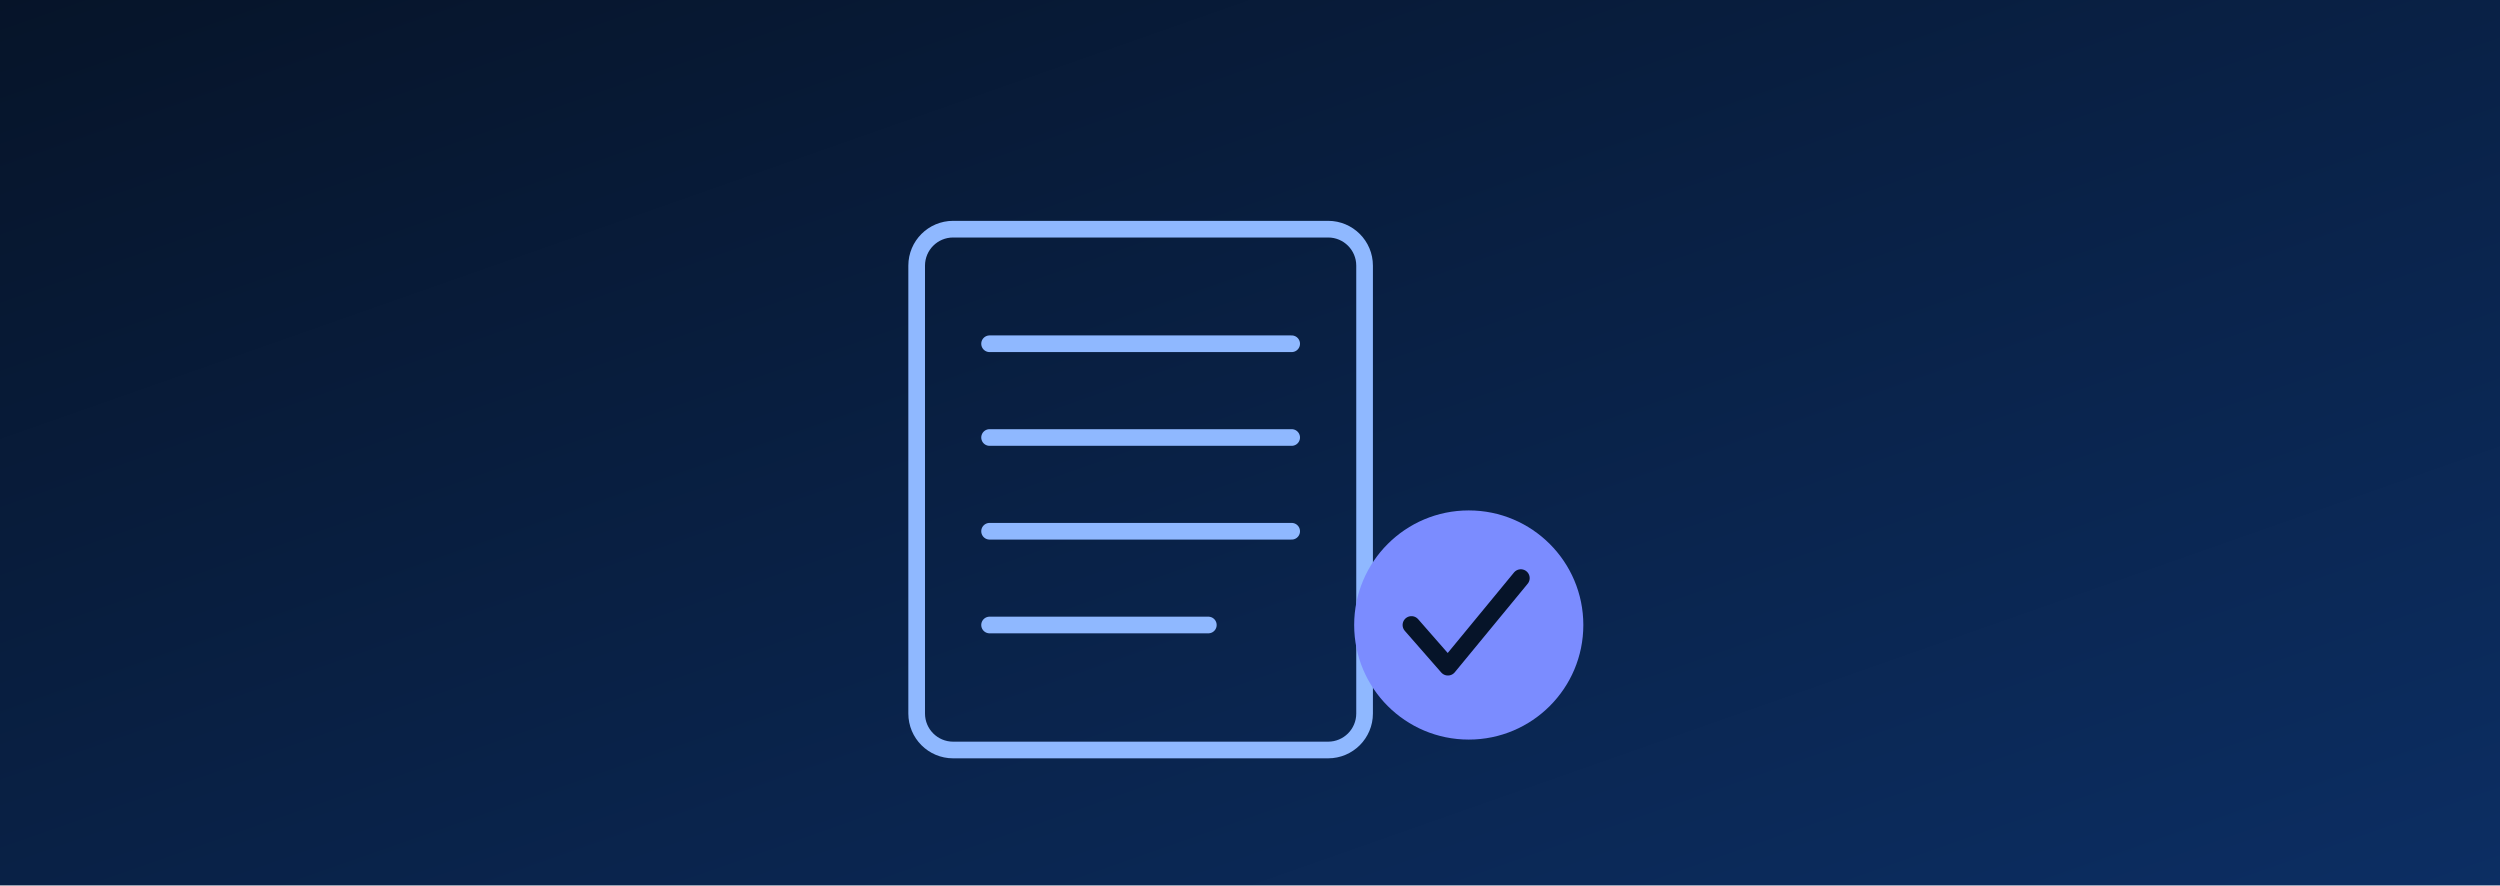
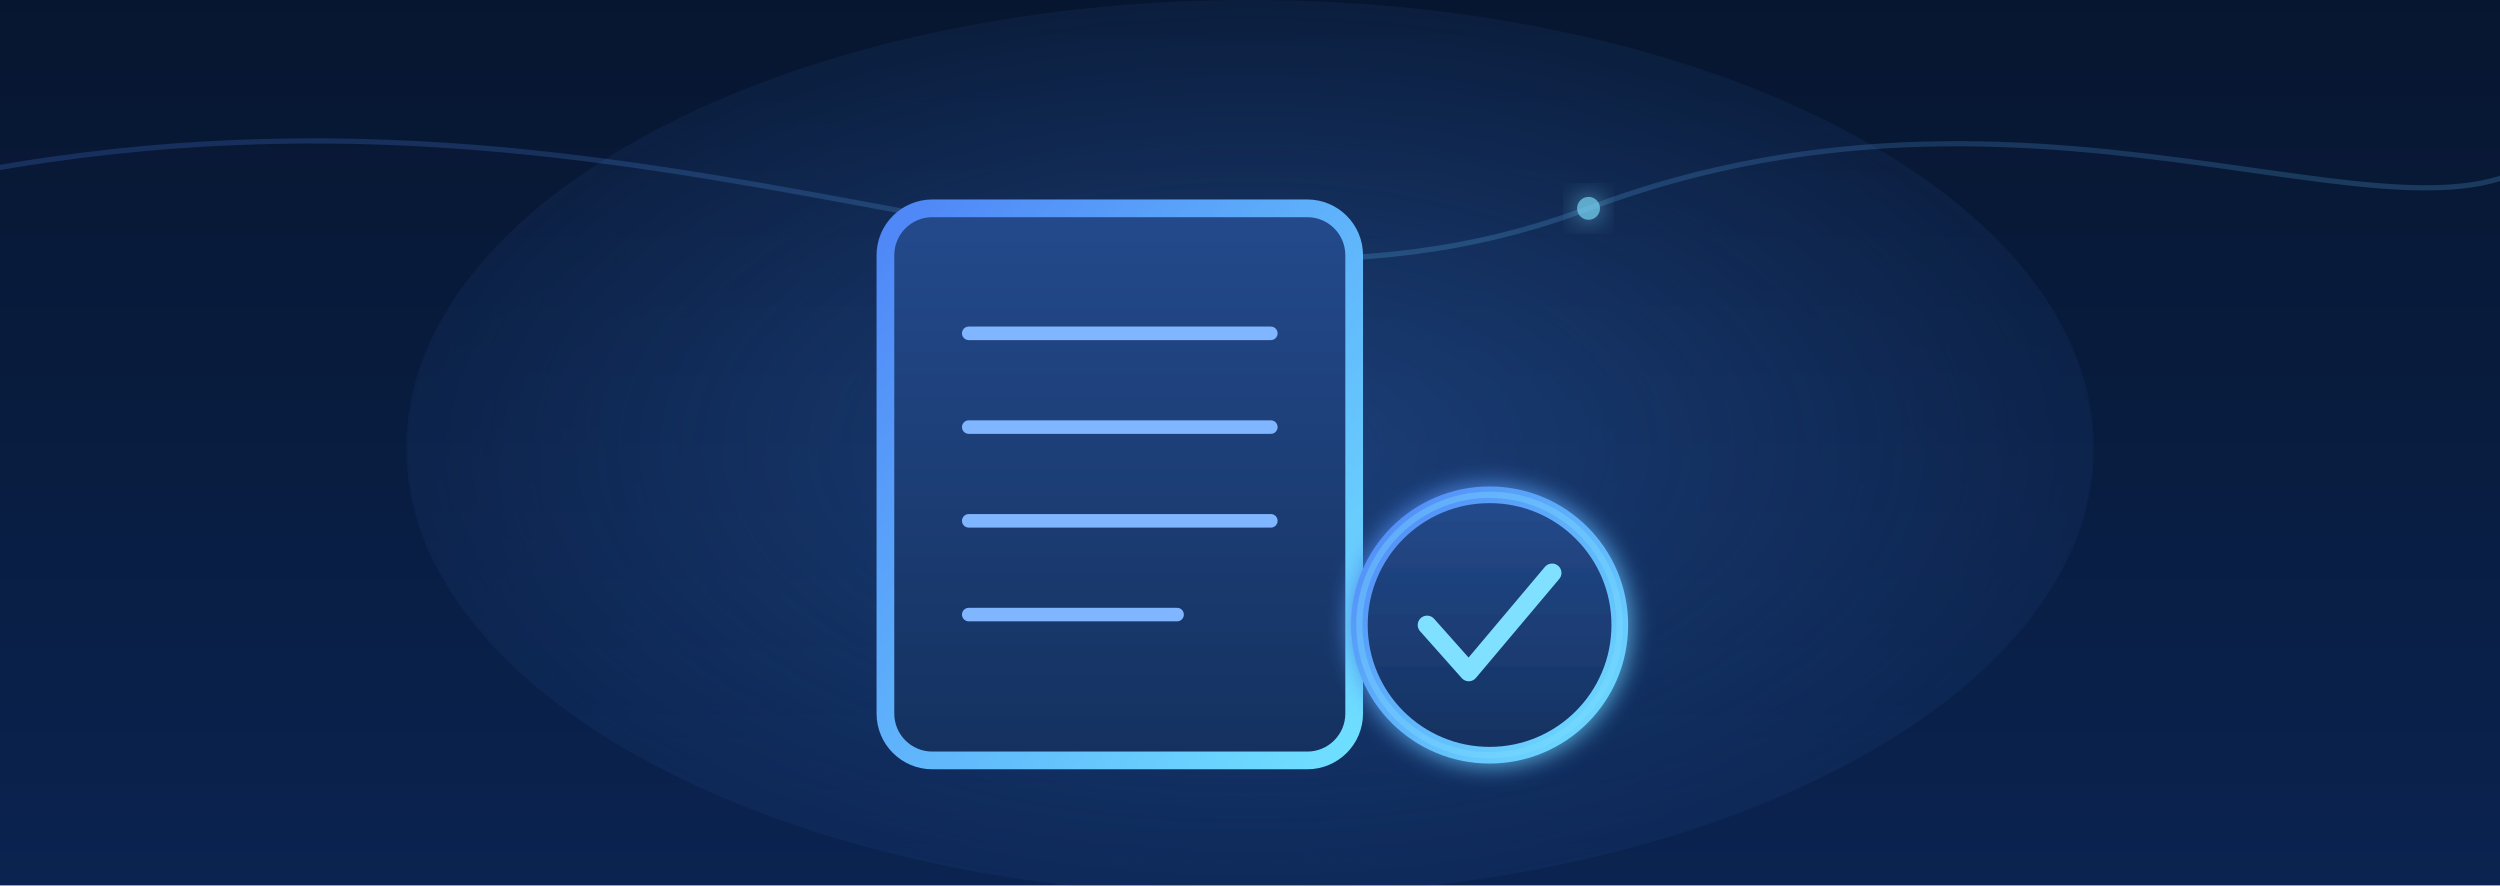
- <svg xmlns="http://www.w3.org/2000/svg" viewBox="0 0 480 170" role="img" aria-label="A document validated by an evidence check">
+ <svg xmlns="http://www.w3.org/2000/svg" viewBox="0 0 480 170" role="img" aria-label="A document validated by a glowing evidence seal">
  <defs>
-     <linearGradient id="g" x1="0" y1="0" x2="1" y2="1">
-       <stop offset="0" stop-color="#061429" />
-       <stop offset="1" stop-color="#0c2e63" />
+     <linearGradient id="bgg" x1="0" y1="0" x2="0" y2="1">
+       <stop offset="0" stop-color="#071630" />
+       <stop offset="1" stop-color="#0a2350" />
    </linearGradient>
+     <radialGradient id="halo" cx="0.5" cy="0.5" r="0.62">
+       <stop offset="0" stop-color="#2f63b4" stop-opacity="0.5" />
+       <stop offset="1" stop-color="#2f63b4" stop-opacity="0" />
+     </radialGradient>
+     <linearGradient id="s" x1="0" y1="0" x2="1" y2="1">
+       <stop offset="0" stop-color="#4f86f7" />
+       <stop offset="1" stop-color="#6fe0ff" />
+     </linearGradient>
+     <linearGradient id="panel" x1="0" y1="0" x2="0" y2="1">
+       <stop offset="0" stop-color="#244a8c" />
+       <stop offset="1" stop-color="#14315f" />
+     </linearGradient>
+     <linearGradient id="area" x1="0" y1="0" x2="0" y2="1">
+       <stop offset="0" stop-color="#4f86f7" stop-opacity="0.45" />
+       <stop offset="1" stop-color="#4f86f7" stop-opacity="0" />
+     </linearGradient>
+     <filter id="gl" x="-60%" y="-60%" width="220%" height="220%">
+       <feGaussianBlur stdDeviation="2.3" result="b" />
+       <feMerge>
+         <feMergeNode in="b" />
+         <feMergeNode in="SourceGraphic" />
+       </feMerge>
+     </filter>
  </defs>
-   <rect width="480" height="170" fill="url(#g)" />
-   <g stroke="#8fb8ff" stroke-width="3.2" fill="none" stroke-linecap="round" stroke-linejoin="round">
-     <rect x="176" y="44" width="86" height="100" rx="7" />
-     <line x1="190" y1="66" x2="248" y2="66" />
-     <line x1="190" y1="84" x2="248" y2="84" />
-     <line x1="190" y1="102" x2="248" y2="102" />
-     <line x1="190" y1="120" x2="232" y2="120" />
-     <circle cx="282" cy="120" r="22" fill="#7b8cff" stroke="none" />
-     <path d="M271 120 l7 8 l14 -17" stroke="#061429" stroke-width="3.4" />
+   <rect width="480" height="170" fill="url(#bgg)" />
+   <ellipse cx="240" cy="86" rx="162" ry="86" fill="url(#halo)" />
+   <path d="M-10 34 C 130 6,215 74,305 40 S 470 56,492 26" fill="none" stroke="url(#s)" stroke-width="1" opacity="0.20" />
+   <circle cx="305" cy="40" r="2.2" fill="#7fe0ff" filter="url(#gl)" opacity="0.7" />
+   <g fill="none" stroke="url(#s)" stroke-width="3.4" stroke-linecap="round" stroke-linejoin="round">
+     <rect x="170" y="40" width="90" height="106" rx="9" fill="url(#panel)" />
+     <g stroke="#7fb6ff" stroke-width="2.6">
+       <line x1="186" y1="64" x2="244" y2="64" />
+       <line x1="186" y1="82" x2="244" y2="82" />
+       <line x1="186" y1="100" x2="244" y2="100" />
+       <line x1="186" y1="118" x2="226" y2="118" />
+     </g>
+     <circle cx="286" cy="120" r="25" fill="url(#panel)" stroke="url(#s)" stroke-width="3.2" filter="url(#gl)" />
+     <circle cx="286" cy="120" r="25" fill="none" stroke="#7fe0ff" stroke-opacity="0.35" stroke-width="1.2" />
+     <path d="M274 120 l8 9 l16 -19" stroke="#7fe0ff" stroke-width="3.6" />
  </g>
</svg>
